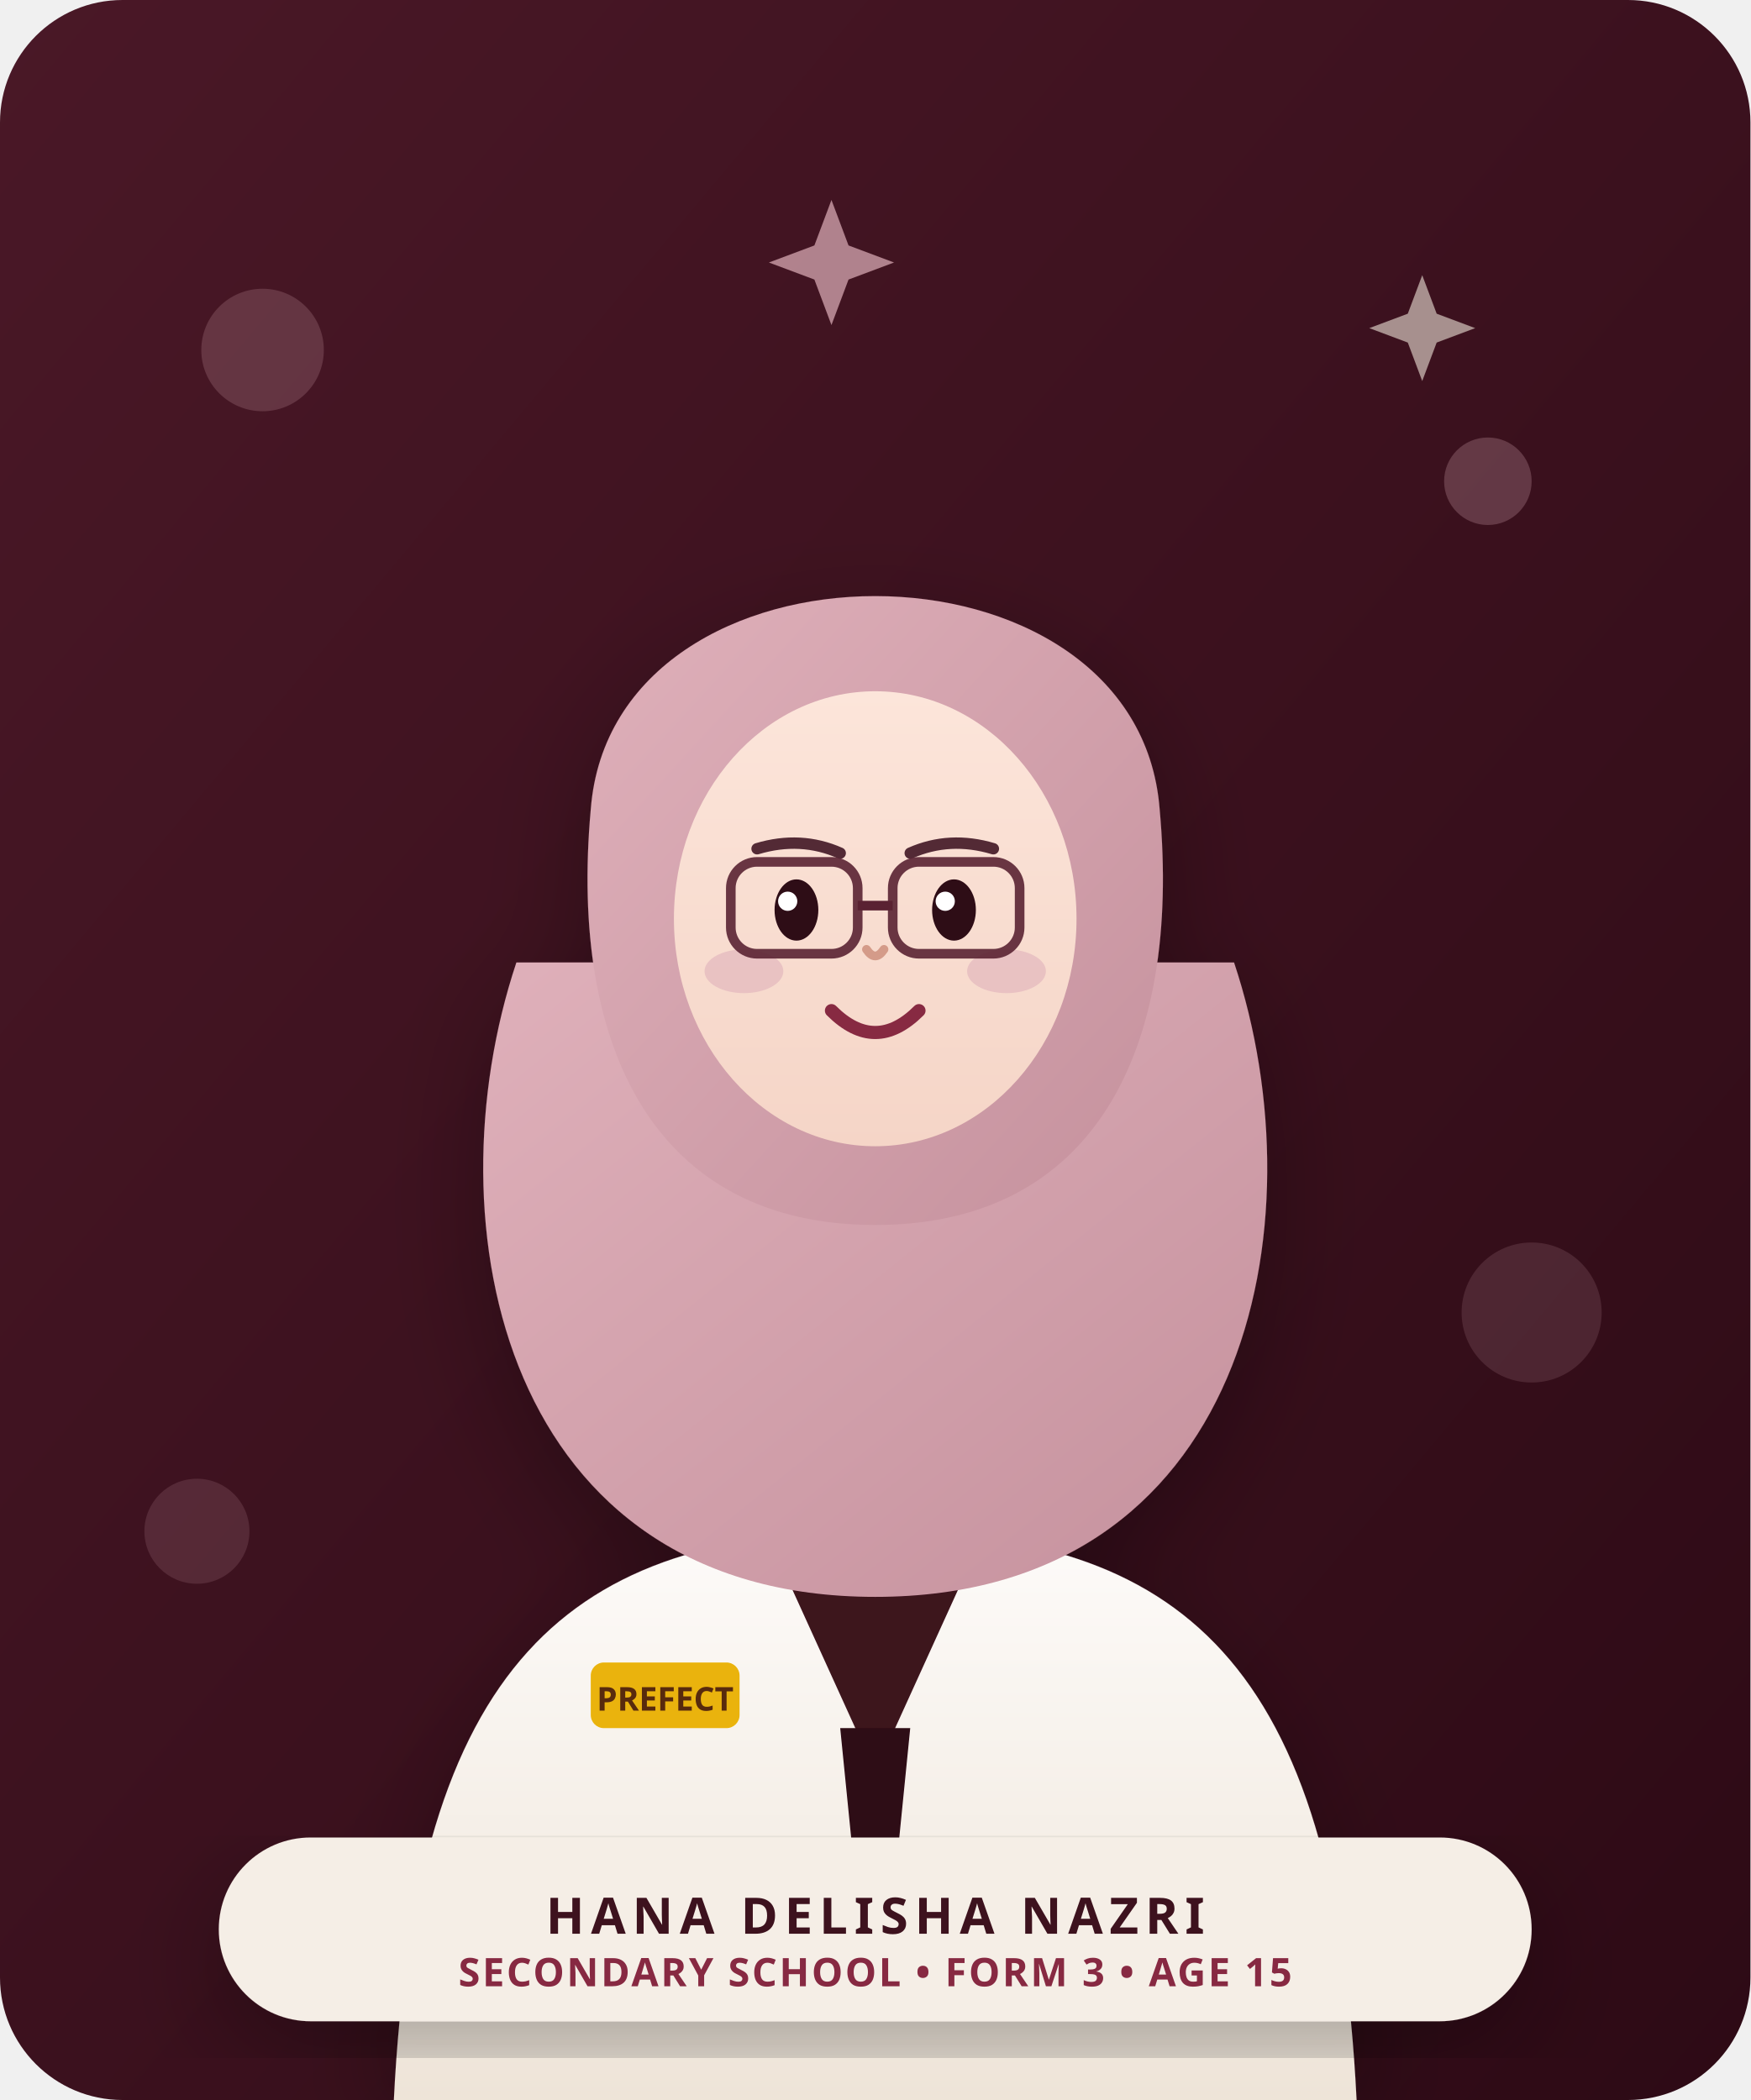
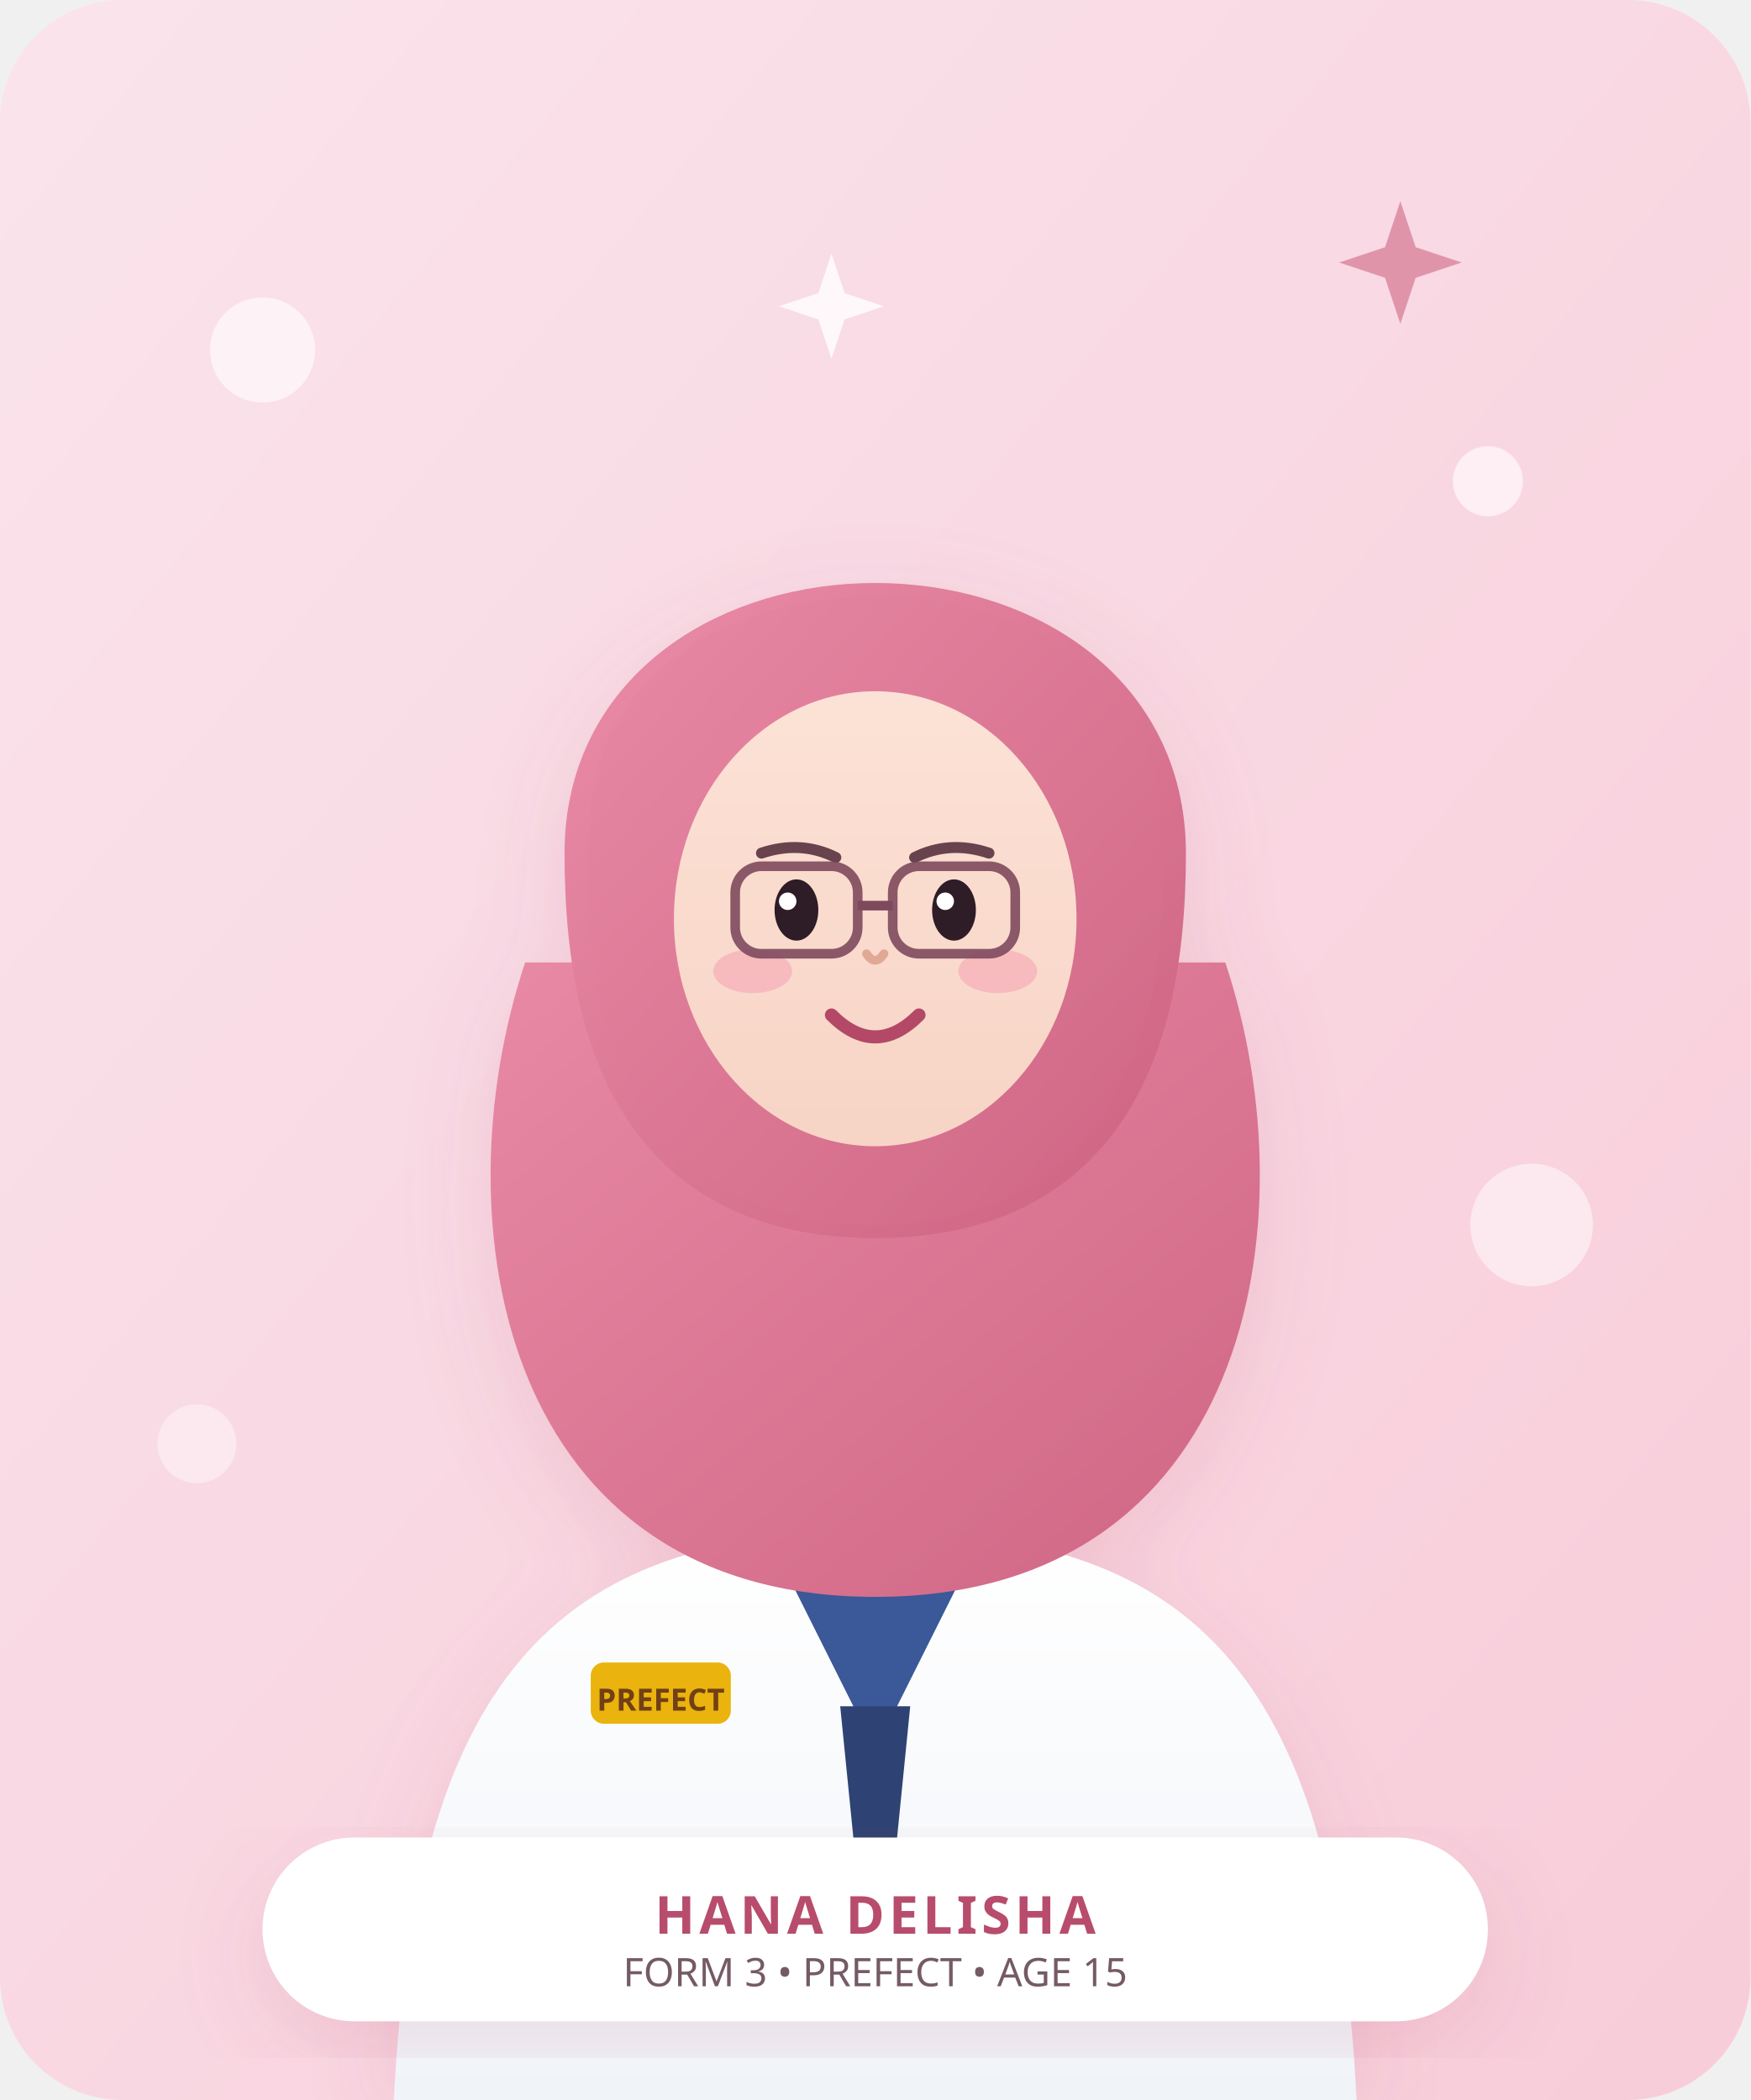
<svg xmlns="http://www.w3.org/2000/svg" viewBox="0 0 400 480" width="100%" height="100%">
  <defs>
    <linearGradient id="bgGrad" x1="0%" y1="0%" x2="100%" y2="100%">
-       <stop offset="0%" stop-color="#4a1827" />
-       <stop offset="100%" stop-color="#2d0a15" />
+       <stop offset="0%" stop-color="#fae4ec" />
+       <stop offset="100%" stop-color="#f8ccd9" />
    </linearGradient>
    <linearGradient id="skinGrad" x1="0%" y1="0%" x2="0%" y2="100%">
-       <stop offset="0%" stop-color="#fce5da" />
-       <stop offset="100%" stop-color="#f5d5c7" />
+       <stop offset="0%" stop-color="#fce2d6" />
+       <stop offset="100%" stop-color="#f7d4c5" />
    </linearGradient>
    <linearGradient id="hijabGrad" x1="0%" y1="0%" x2="100%" y2="100%">
-       <stop offset="0%" stop-color="#dfb0ba" />
-       <stop offset="100%" stop-color="#c5919d" />
+       <stop offset="0%" stop-color="#e889a5" />
+       <stop offset="100%" stop-color="#cf6684" />
    </linearGradient>
    <linearGradient id="uniformGrad" x1="0%" y1="0%" x2="0%" y2="100%">
-       <stop offset="0%" stop-color="#fdfbf9" />
-       <stop offset="100%" stop-color="#eee4d8" />
+       <stop offset="0%" stop-color="#ffffff" />
+       <stop offset="100%" stop-color="#f0f3f8" />
    </linearGradient>
    <filter id="softGlow" x="-20%" y="-20%" width="140%" height="140%">
-       <feDropShadow dx="0" dy="8" stdDeviation="12" flood-color="#000000" flood-opacity="0.3" />
+       <feDropShadow dx="0" dy="6" stdDeviation="10" flood-color="#b44d6c" flood-opacity="0.15" />
    </filter>
  </defs>
  <rect width="400" height="480" fill="url(#bgGrad)" rx="28" />
-   <circle cx="60" cy="80" r="14" fill="#dfb0ba" opacity="0.2" />
-   <circle cx="340" cy="110" r="10" fill="#dfb0ba" opacity="0.25" />
-   <circle cx="350" cy="300" r="16" fill="#dfb0ba" opacity="0.15" />
-   <circle cx="45" cy="350" r="12" fill="#dfb0ba" opacity="0.15" />
-   <g transform="translate(190, 60) scale(0.65)">
-     <path d="M0 -22 L6 -6 L22 0 L6 6 L0 22 L-6 6 L-22 0 L-6 -6 Z" fill="#dfb0ba" opacity="0.7" />
+   <circle cx="60" cy="80" r="12" fill="#ffffff" opacity="0.6" />
+   <circle cx="340" cy="110" r="8" fill="#ffffff" opacity="0.6" />
+   <circle cx="350" cy="280" r="14" fill="#ffffff" opacity="0.5" />
+   <circle cx="45" cy="330" r="9" fill="#ffffff" opacity="0.4" />
+   <g transform="translate(190, 70) scale(0.6)">
+     <path d="M0 -20 L5 -5 L20 0 L5 5 L0 20 L-5 5 L-20 0 L-5 -5 Z" fill="#ffffff" opacity="0.8" />
  </g>
-   <g transform="translate(325, 75) scale(0.55)">
-     <path d="M0 -22 L6 -6 L22 0 L6 6 L0 22 L-6 6 L-22 0 L-6 -6 Z" fill="#eee4d8" opacity="0.6" />
+   <g transform="translate(320, 60) scale(0.7)">
+     <path d="M0 -20 L5 -5 L20 0 L5 5 L0 20 L-5 5 L-20 0 L-5 -5 Z" fill="#cf6684" opacity="0.6" />
  </g>
  <g filter="url(#softGlow)">
    <path d="M90 480 C95 380, 130 350, 200 350 C270 350, 305 380, 310 480 Z" fill="url(#uniformGrad)" />
-     <path d="M175 350 L200 405 L225 350 Z" fill="#3d121e" />
-     <path d="M192 395 L208 395 L204 435 L200 440 L196 435 Z" fill="#2d0a15" />
-     <rect x="135" y="380" width="34" height="15" rx="3" fill="#eab308" />
-     <text x="152" y="391" font-size="7.5" font-weight="bold" fill="#582a08" text-anchor="middle" font-family="sans-serif">PREFECT</text>
-     <path d="M118 220 C98 280, 115 365, 200 365 C285 365, 302 280, 282 220 Z" fill="url(#hijabGrad)" />
+     <path d="M175 350 L200 400 L225 350 Z" fill="#3b5998" />
+     <path d="M192 390 L208 390 L204 430 L200 435 L196 430 Z" fill="#2d4373" />
+     <rect x="135" y="380" width="32" height="14" rx="3" fill="#eab308" />
+     <text x="151" y="391" font-size="7" font-weight="bold" fill="#713f12" text-anchor="middle" font-family="sans-serif">PREFECT</text>
+     <path d="M120 220 C100 280, 115 365, 200 365 C285 365, 300 280, 280 220 Z" fill="url(#hijabGrad)" />
    <ellipse cx="200" cy="205" rx="55" ry="65" fill="url(#skinGrad)" />
+     <path d="M142 195 C142 130, 258 130, 258 195 C258 245, 240 270, 200 270 C160 270, 142 245, 142 195 Z" fill="none" stroke="url(#hijabGrad)" stroke-width="26" />
    <path d="M135 185 C140 120, 260 120, 265 185 C270 240, 250 280, 200 280 C150 280, 130 240, 135 185 Z" fill="url(#hijabGrad)" />
    <ellipse cx="200" cy="210" rx="46" ry="52" fill="url(#skinGrad)" />
-     <ellipse cx="182" cy="208" rx="5" ry="7" fill="#2d0a15" />
-     <ellipse cx="218" cy="208" rx="5" ry="7" fill="#2d0a15" />
-     <circle cx="180" cy="206" r="2.2" fill="#ffffff" />
-     <circle cx="216" cy="206" r="2.2" fill="#ffffff" />
-     <path d="M173 194 Q183 191 192 195" fill="none" stroke="#522a36" stroke-width="2.6" stroke-linecap="round" />
-     <path d="M208 195 Q217 191 227 194" fill="none" stroke="#522a36" stroke-width="2.6" stroke-linecap="round" />
-     <ellipse cx="170" cy="222" rx="9" ry="5" fill="#dfb0ba" opacity="0.6" />
-     <ellipse cx="230" cy="222" rx="9" ry="5" fill="#dfb0ba" opacity="0.6" />
-     <path d="M198 217 Q200 220 202 217" fill="none" stroke="#d49b89" stroke-width="2" stroke-linecap="round" />
-     <path d="M190 231 Q200 241 210 231" fill="none" stroke="#872942" stroke-width="3" stroke-linecap="round" />
-     <rect x="167" y="197" width="29" height="21" rx="6" fill="none" stroke="#5a2333" stroke-width="2.2" opacity="0.9" />
-     <rect x="204" y="197" width="29" height="21" rx="6" fill="none" stroke="#5a2333" stroke-width="2.2" opacity="0.9" />
-     <path d="M196 207 L204 207" stroke="#5a2333" stroke-width="2.2" />
+     <ellipse cx="182" cy="208" rx="5" ry="7" fill="#2e1c27" />
+     <ellipse cx="218" cy="208" rx="5" ry="7" fill="#2e1c27" />
+     <circle cx="180" cy="206" r="2" fill="#ffffff" />
+     <circle cx="216" cy="206" r="2" fill="#ffffff" />
+     <path d="M174 195 Q183 192 191 196" fill="none" stroke="#68424e" stroke-width="2.5" stroke-linecap="round" />
+     <path d="M209 196 Q217 192 226 195" fill="none" stroke="#68424e" stroke-width="2.5" stroke-linecap="round" />
+     <ellipse cx="172" cy="222" rx="9" ry="5" fill="#f48ca9" opacity="0.4" />
+     <ellipse cx="228" cy="222" rx="9" ry="5" fill="#f48ca9" opacity="0.4" />
+     <path d="M198 218 Q200 221 202 218" fill="none" stroke="#e0a996" stroke-width="2" stroke-linecap="round" />
+     <path d="M190 232 Q200 242 210 232" fill="none" stroke="#b34966" stroke-width="3" stroke-linecap="round" />
+     <rect x="168" y="198" width="28" height="20" rx="6" fill="none" stroke="#7e4a5d" stroke-width="2.2" opacity="0.9" />
+     <rect x="204" y="198" width="28" height="20" rx="6" fill="none" stroke="#7e4a5d" stroke-width="2.2" opacity="0.9" />
+     <path d="M196 207 L204 207" stroke="#7e4a5d" stroke-width="2.2" />
  </g>
-   <g transform="translate(50, 420)">
-     <rect width="300" height="42" rx="21" fill="#f5eee6" filter="url(#softGlow)" />
-     <text x="150" y="22" font-size="11.5" font-weight="900" fill="#3d121e" text-anchor="middle" font-family="sans-serif" letter-spacing="1.5">HANA DELISHA NAZRI</text>
-     <text x="150" y="34" font-size="9" font-weight="700" fill="#872942" text-anchor="middle" font-family="sans-serif" letter-spacing="0.5">SECONDARY SCHOOL • FORM 3 • AGE 15</text>
+   <g transform="translate(60, 420)">
+     <rect width="280" height="42" rx="21" fill="#ffffff" filter="url(#softGlow)" />
+     <text x="140" y="22" font-size="12" font-weight="bold" fill="#b84c6c" text-anchor="middle" font-family="sans-serif" letter-spacing="1">HANA DELISHA</text>
+     <text x="140" y="34" font-size="9" font-weight="500" fill="#755a66" text-anchor="middle" font-family="sans-serif">FORM 3 • PREFECT • AGE 15</text>
  </g>
</svg>
